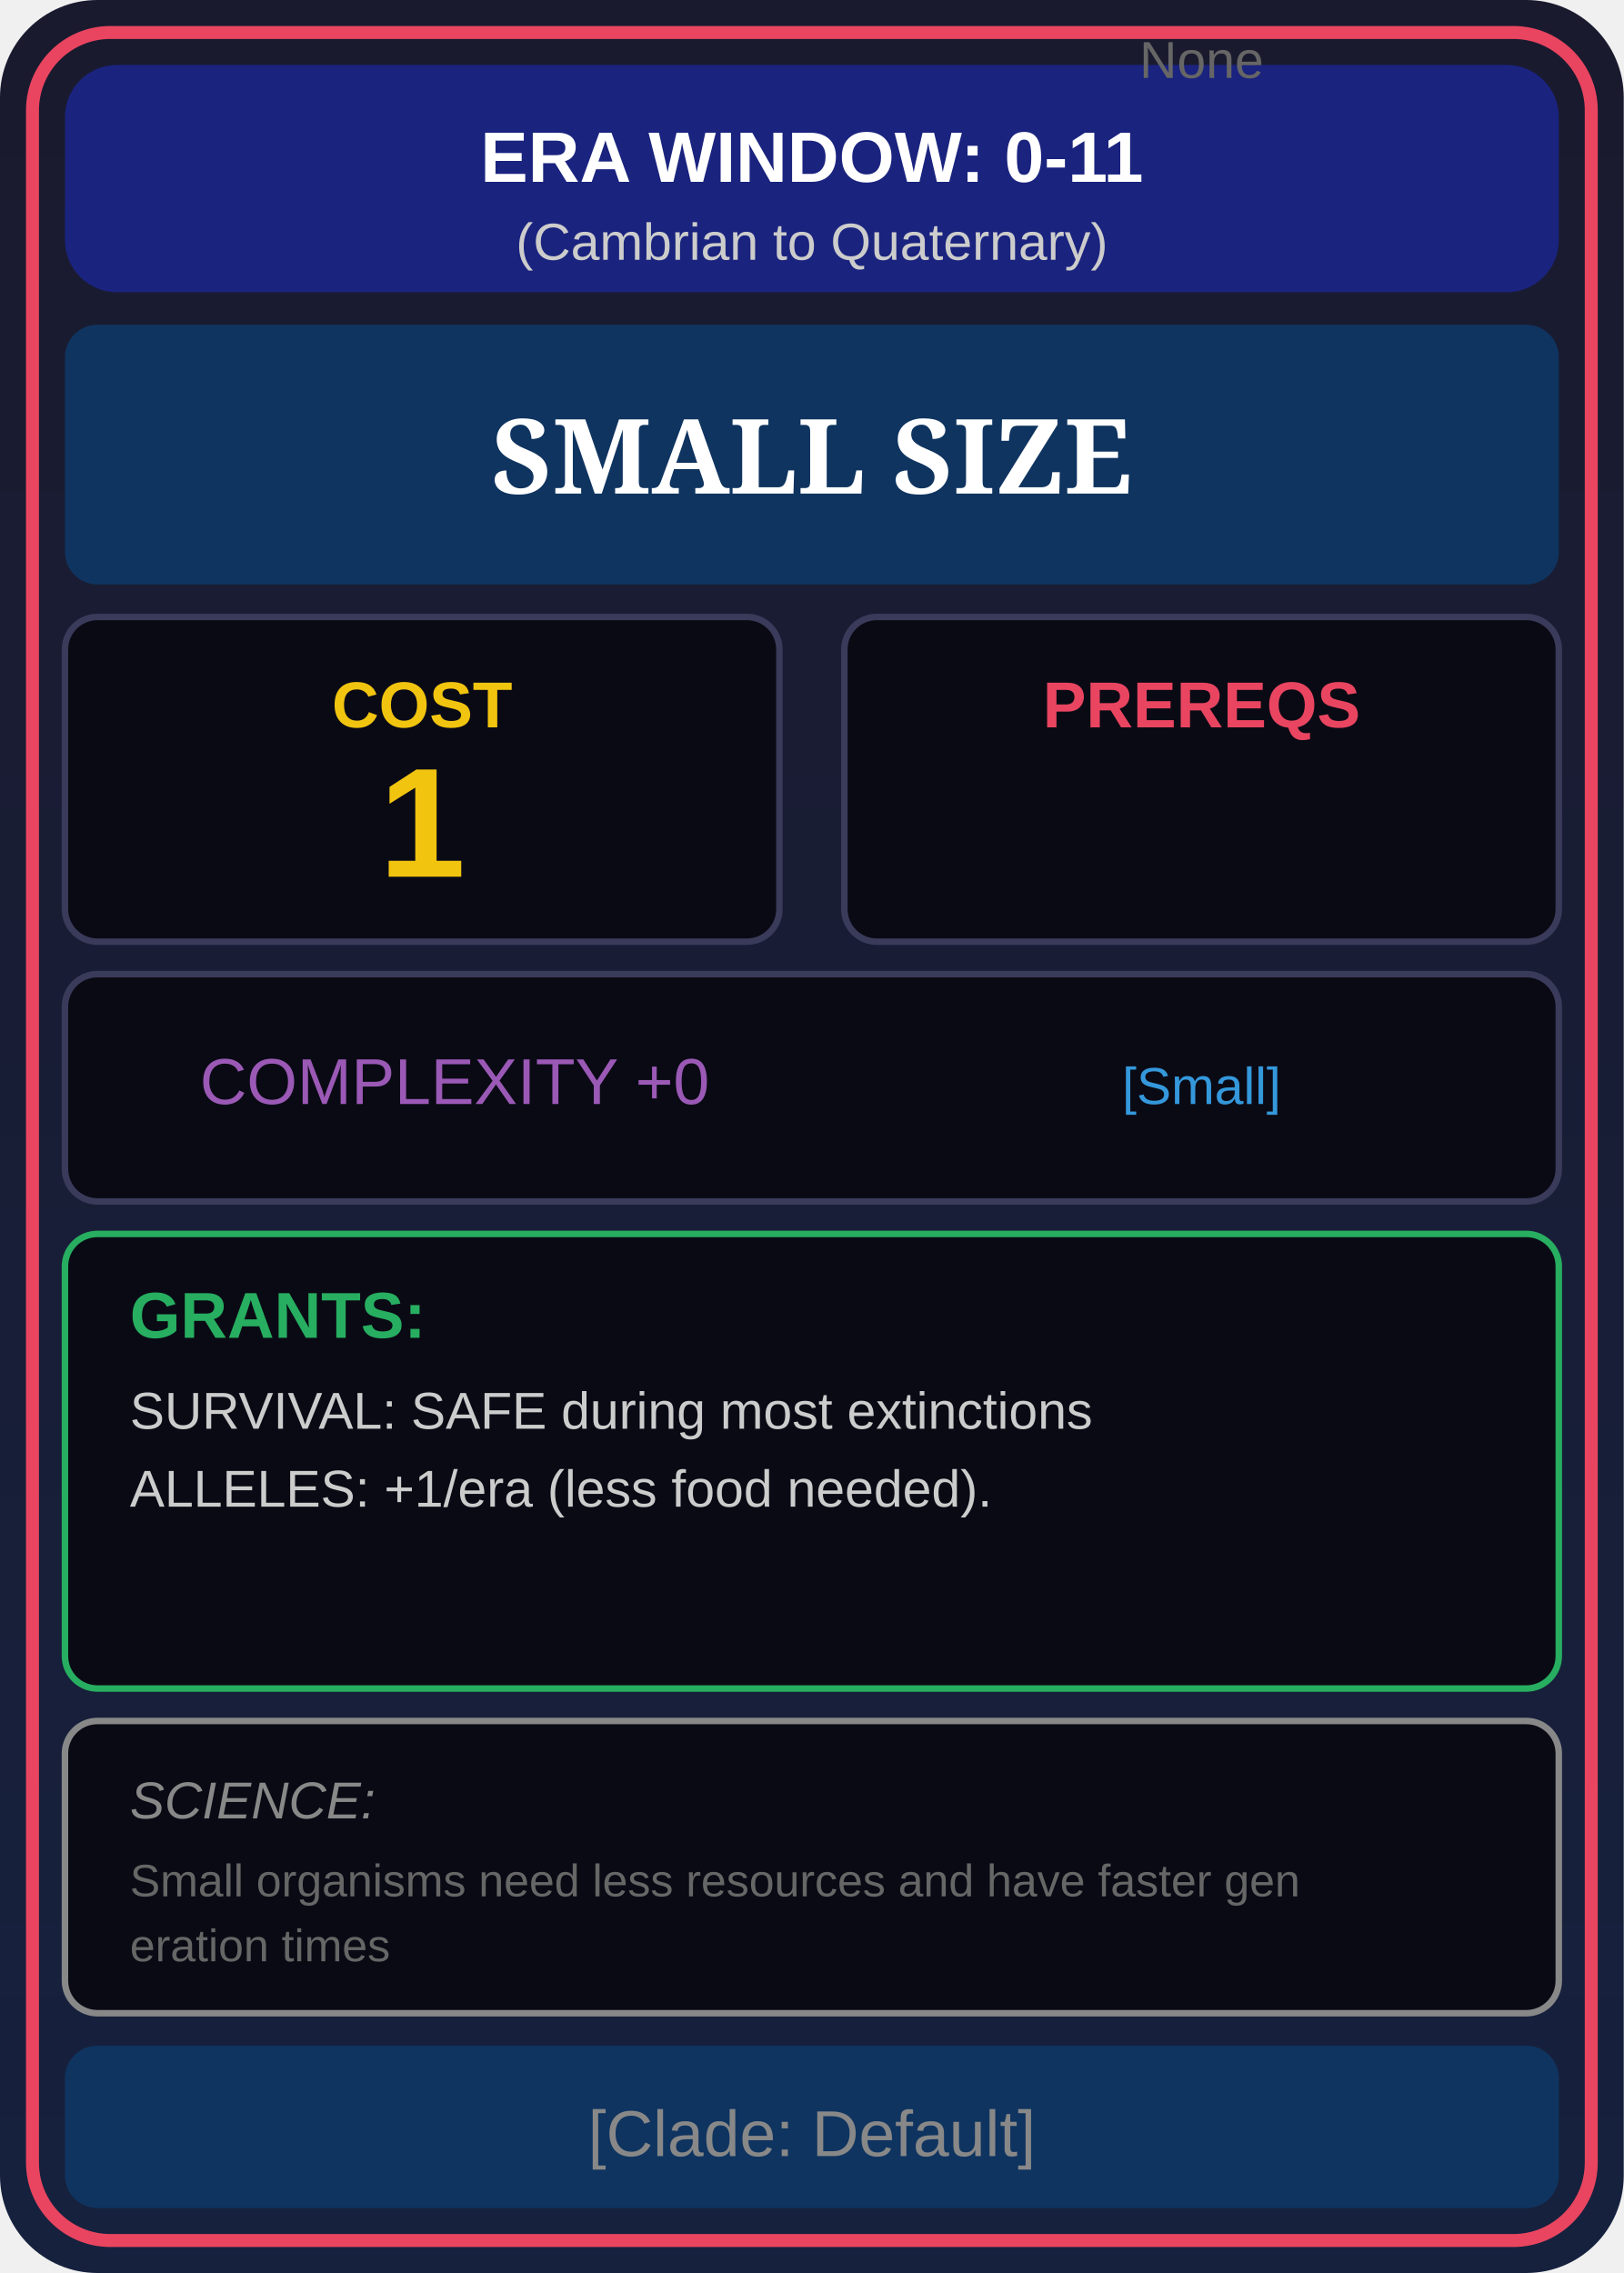
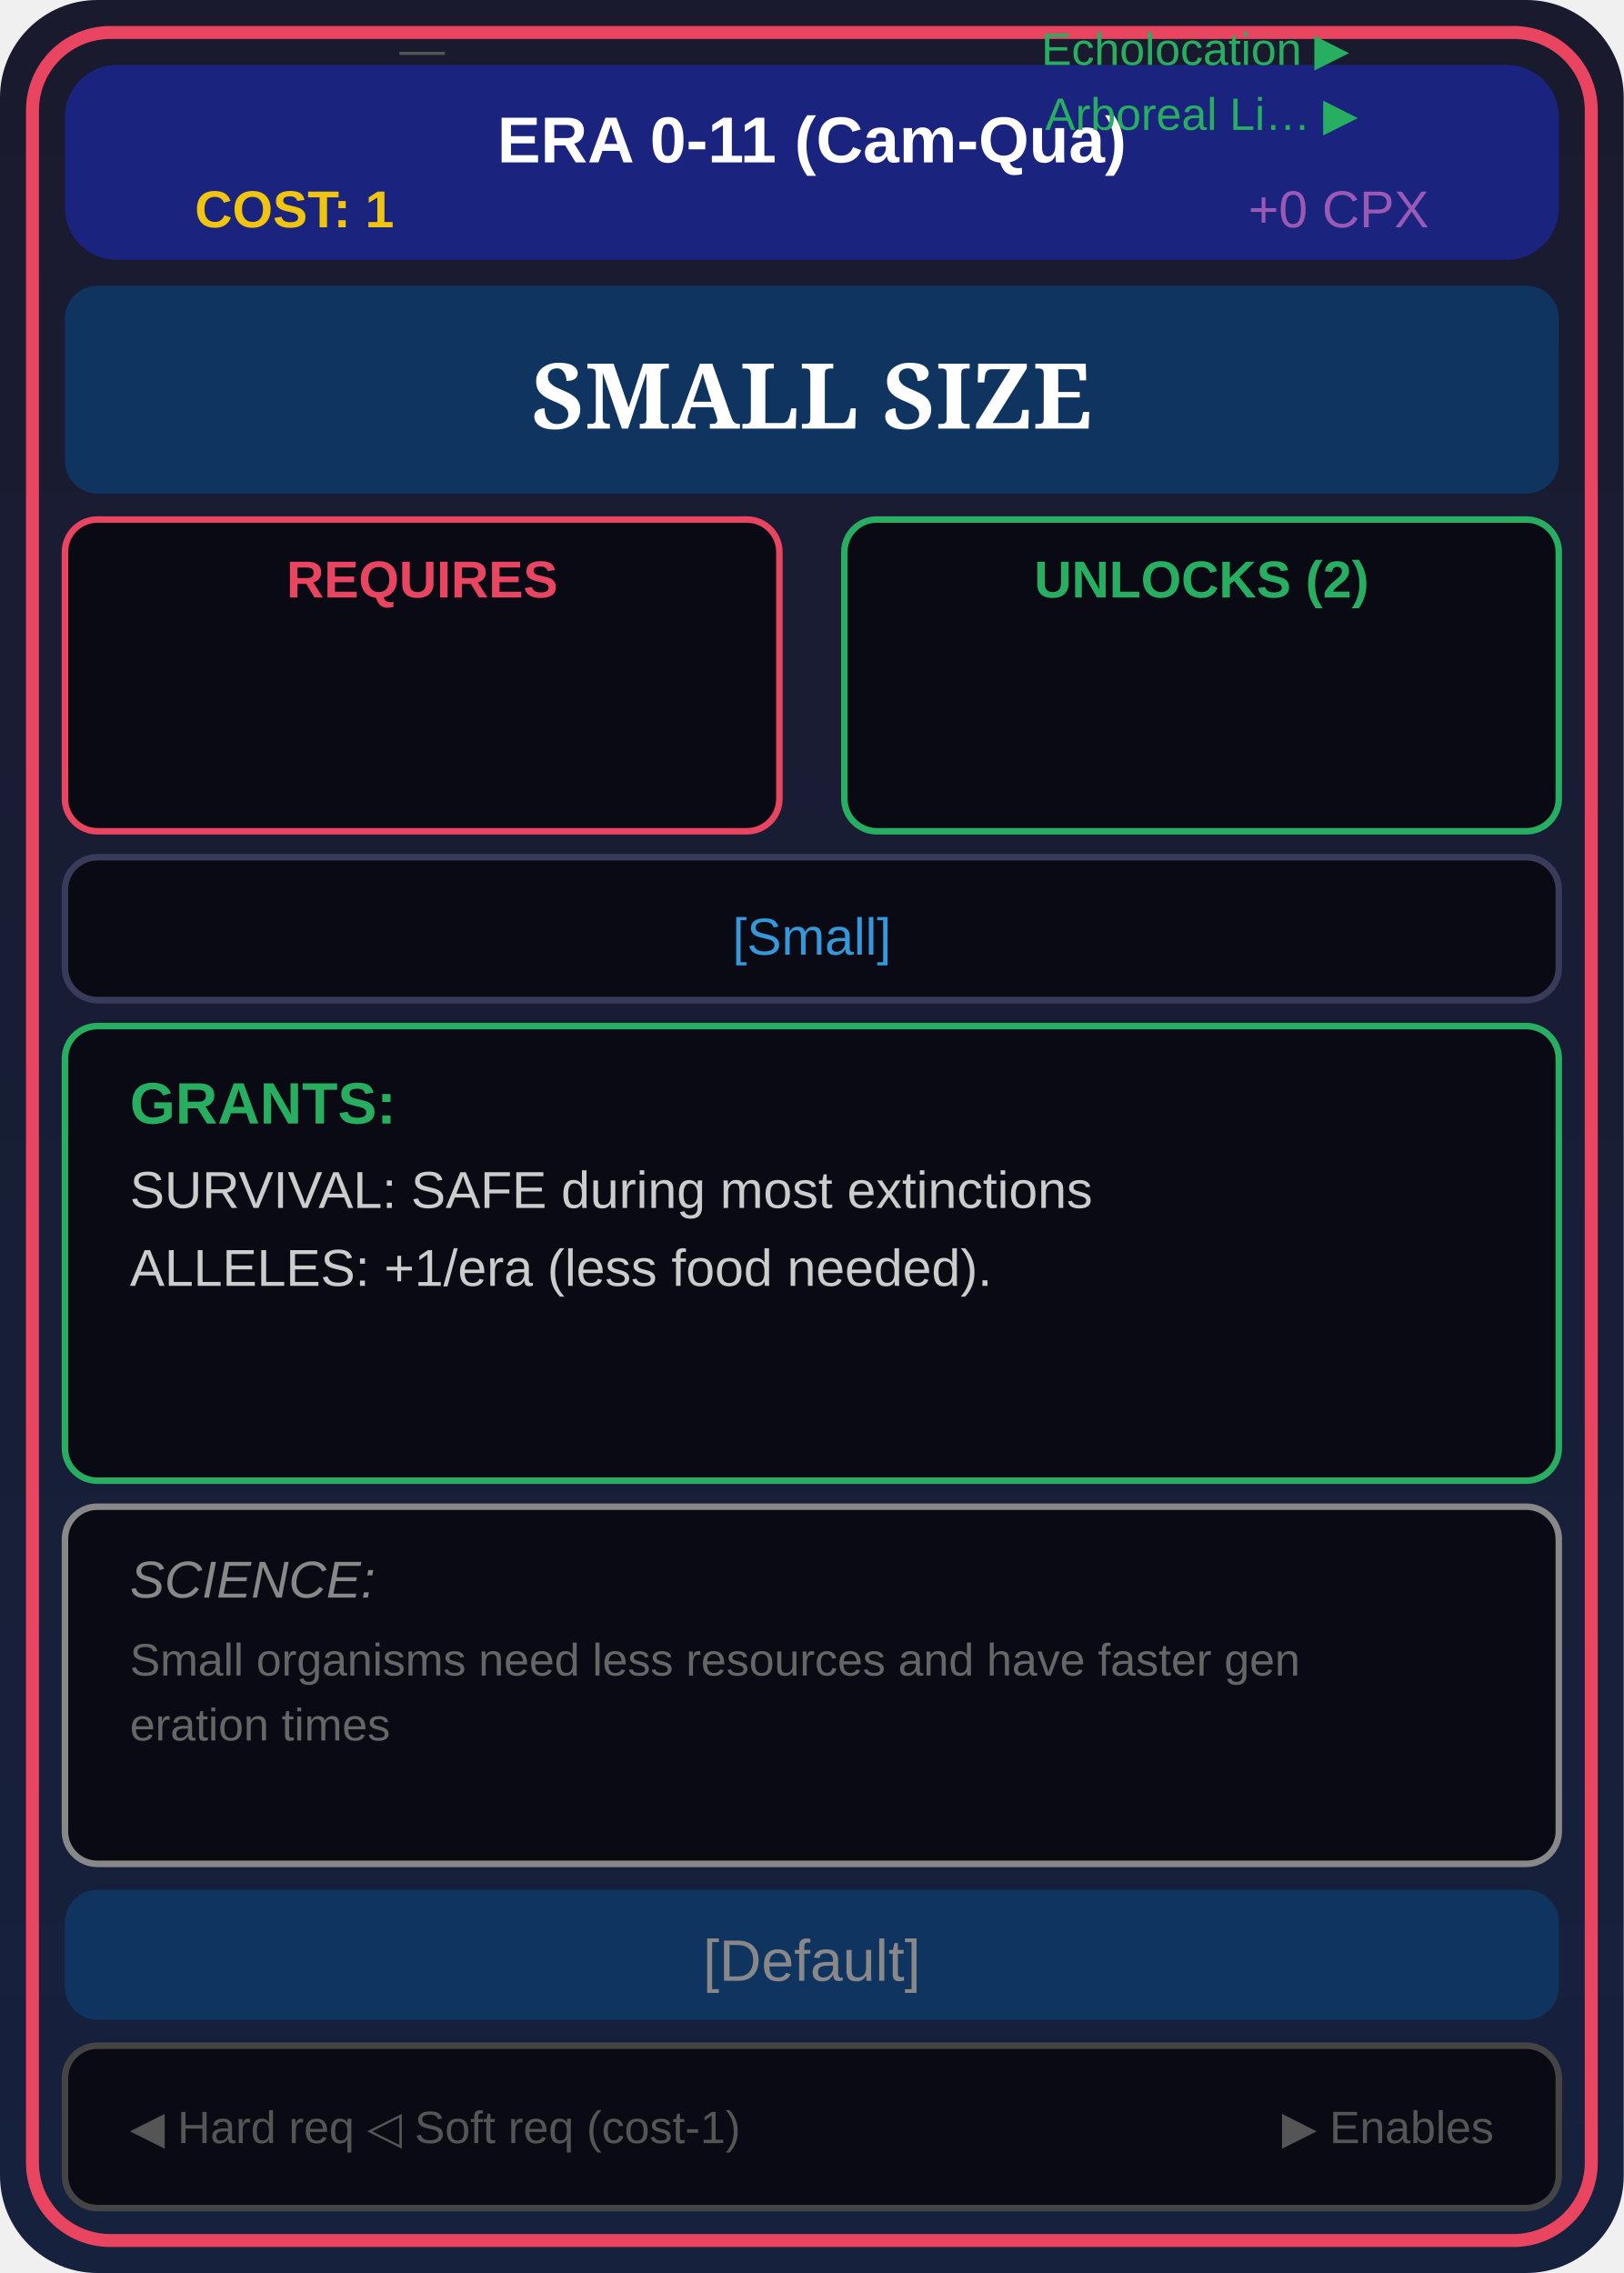
<svg xmlns="http://www.w3.org/2000/svg" viewBox="0 0 250 350" width="250" height="350">
  <defs>
    <linearGradient id="cardBg" x1="0%" y1="0%" x2="0%" y2="100%">
      <stop offset="0%" style="stop-color:#1a1a2e" />
      <stop offset="100%" style="stop-color:#16213e" />
    </linearGradient>
    <linearGradient id="eraGrad" x1="0%" y1="0%" x2="100%" y2="0%">
      <stop offset="0%" style="stop-color:#1a237e" />
      <stop offset="100%" style="stop-color:#1a237e" />
    </linearGradient>
  </defs>
  <rect width="250" height="350" fill="url(#cardBg)" rx="15" />
  <rect x="5" y="5" width="240" height="340" fill="none" stroke="#e94560" stroke-width="2" rx="12" />
-   <rect x="10" y="10" width="230" height="35" fill="url(#eraGrad)" rx="8" />
-   <text x="125" y="28" font-family="Arial" font-size="11" fill="#fff" text-anchor="middle" font-weight="bold">ERA WINDOW: 0-11</text>
-   <text x="125" y="40" font-family="Arial" font-size="8" fill="#ccc" text-anchor="middle">(Cambrian to Quaternary)</text>
-   <rect x="10" y="50" width="230" height="40" fill="#0f3460" rx="5" />
-   <text x="125" y="76" font-family="Georgia" font-size="16" fill="#fff" text-anchor="middle" font-weight="bold">SMALL SIZE</text>
-   <rect x="10" y="95" width="110" height="50" fill="#0a0a15" stroke="#3a3a5a" rx="5" />
-   <text x="65" y="112" font-family="Arial" font-size="10" fill="#f1c40f" text-anchor="middle" font-weight="bold">COST</text>
-   <text x="65" y="135" font-family="Arial" font-size="24" fill="#f1c40f" text-anchor="middle" font-weight="bold">1</text>
-   <rect x="130" y="95" width="110" height="50" fill="#0a0a15" stroke="#3a3a5a" rx="5" />
-   <text x="185" y="112" font-family="Arial" font-size="10" fill="#e94560" text-anchor="middle" font-weight="bold">PREREQS</text>
-   <text font-family="Arial" font-size="8" text-anchor="middle">
-     <tspan x="185" dy="12" fill="#666">None</tspan>
+   <rect x="10" y="10" width="230" height="30" fill="url(#eraGrad)" rx="8" />
+   <text x="125" y="25" font-family="Arial" font-size="10" fill="#fff" text-anchor="middle" font-weight="bold">ERA 0-11 (Cam-Qua)</text>
+   <text x="30" y="35" font-family="Arial" font-size="8" fill="#f1c40f" font-weight="bold">COST: 1</text>
+   <text x="220" y="35" font-family="Arial" font-size="8" fill="#9b59b6" text-anchor="end">+0 CPX</text>
+   <rect x="10" y="44" width="230" height="32" fill="#0f3460" rx="5" />
+   <text x="125" y="66" font-family="Georgia" font-size="14" fill="#fff" text-anchor="middle" font-weight="bold">SMALL SIZE</text>
+   <rect x="10" y="80" width="110" height="48" fill="#0a0a15" stroke="#e94560" rx="5" />
+   <text x="65" y="92" font-family="Arial" font-size="8" fill="#e94560" text-anchor="middle" font-weight="bold">REQUIRES</text>
+   <text font-family="Arial" font-size="7" text-anchor="middle">
+     <tspan x="65" dy="10" fill="#555">—</tspan>
  </text>
-   <rect x="10" y="150" width="230" height="35" fill="#0a0a15" stroke="#3a3a5a" rx="5" />
-   <text x="70" y="170" font-family="Arial" font-size="10" fill="#9b59b6" text-anchor="middle">COMPLEXITY +0</text>
-   <text x="185" y="170" font-family="Arial" font-size="8" fill="#3498db" text-anchor="middle">[Small]</text>
-   <rect x="10" y="190" width="230" height="70" fill="#0a0a15" stroke="#27ae60" rx="5" />
-   <text x="20" y="206" font-family="Arial" font-size="10" fill="#27ae60" font-weight="bold">GRANTS:</text>
-   <text x="20" y="220" font-family="Arial" font-size="8" fill="#ccc">SURVIVAL: SAFE during most extinctions</text>
-   <text x="20" y="232" font-family="Arial" font-size="8" fill="#ccc">ALLELES: +1/era (less food needed).</text>
-   <text x="20" y="244" font-family="Arial" font-size="8" fill="#ccc" />
-   <rect x="10" y="265" width="230" height="45" fill="#0a0a15" stroke="#888" rx="5" />
-   <text x="20" y="280" font-family="Arial" font-size="8" fill="#888" font-style="italic">SCIENCE:</text>
-   <text x="20" y="292" font-family="Arial" font-size="7" fill="#666">Small organisms need less resources and have faster gen</text>
-   <text x="20" y="302" font-family="Arial" font-size="7" fill="#666">eration times</text>
-   <rect x="10" y="315" width="230" height="25" fill="#0f3460" rx="5" />
-   <text x="125" y="332" font-family="Arial" font-size="10" fill="#888" text-anchor="middle">[Clade: Default]</text>
+   <rect x="130" y="80" width="110" height="48" fill="#0a0a15" stroke="#27ae60" rx="5" />
+   <text x="185" y="92" font-family="Arial" font-size="8" fill="#27ae60" text-anchor="middle" font-weight="bold">UNLOCKS (2)</text>
+   <text font-family="Arial" font-size="7" text-anchor="middle">
+     <tspan x="185" dy="10" fill="#27ae60">Echolocation ▶</tspan>
+     <tspan x="185" dy="10" fill="#27ae60">Arboreal Li… ▶</tspan>
+   </text>
+   <rect x="10" y="132" width="230" height="22" fill="#0a0a15" stroke="#3a3a5a" rx="5" />
+   <text x="125" y="147" font-family="Arial" font-size="8" fill="#3498db" text-anchor="middle">[Small]</text>
+   <rect x="10" y="158" width="230" height="70" fill="#0a0a15" stroke="#27ae60" rx="5" />
+   <text x="20" y="173" font-family="Arial" font-size="9" fill="#27ae60" font-weight="bold">GRANTS:</text>
+   <text x="20" y="186" font-family="Arial" font-size="8" fill="#ccc">SURVIVAL: SAFE during most extinctions</text>
+   <text x="20" y="198" font-family="Arial" font-size="8" fill="#ccc">ALLELES: +1/era (less food needed).</text>
+   <text x="20" y="210" font-family="Arial" font-size="8" fill="#ccc" />
+   <rect x="10" y="232" width="230" height="55" fill="#0a0a15" stroke="#888" rx="5" />
+   <text x="20" y="246" font-family="Arial" font-size="8" fill="#888" font-style="italic">SCIENCE:</text>
+   <text x="20" y="258" font-family="Arial" font-size="7" fill="#666">Small organisms need less resources and have faster gen</text>
+   <text x="20" y="268" font-family="Arial" font-size="7" fill="#666">eration times</text>
+   <rect x="10" y="291" width="230" height="20" fill="#0f3460" rx="5" />
+   <text x="125" y="305" font-family="Arial" font-size="9" fill="#888" text-anchor="middle">[Default]</text>
+   <rect x="10" y="315" width="230" height="25" fill="#0a0a15" stroke="#444" rx="5" />
+   <text x="20" y="330" font-family="Arial" font-size="7" fill="#555">◀ Hard req  ◁ Soft req (cost-1)</text>
+   <text x="230" y="330" font-family="Arial" font-size="7" fill="#555" text-anchor="end">▶ Enables</text>
</svg>
